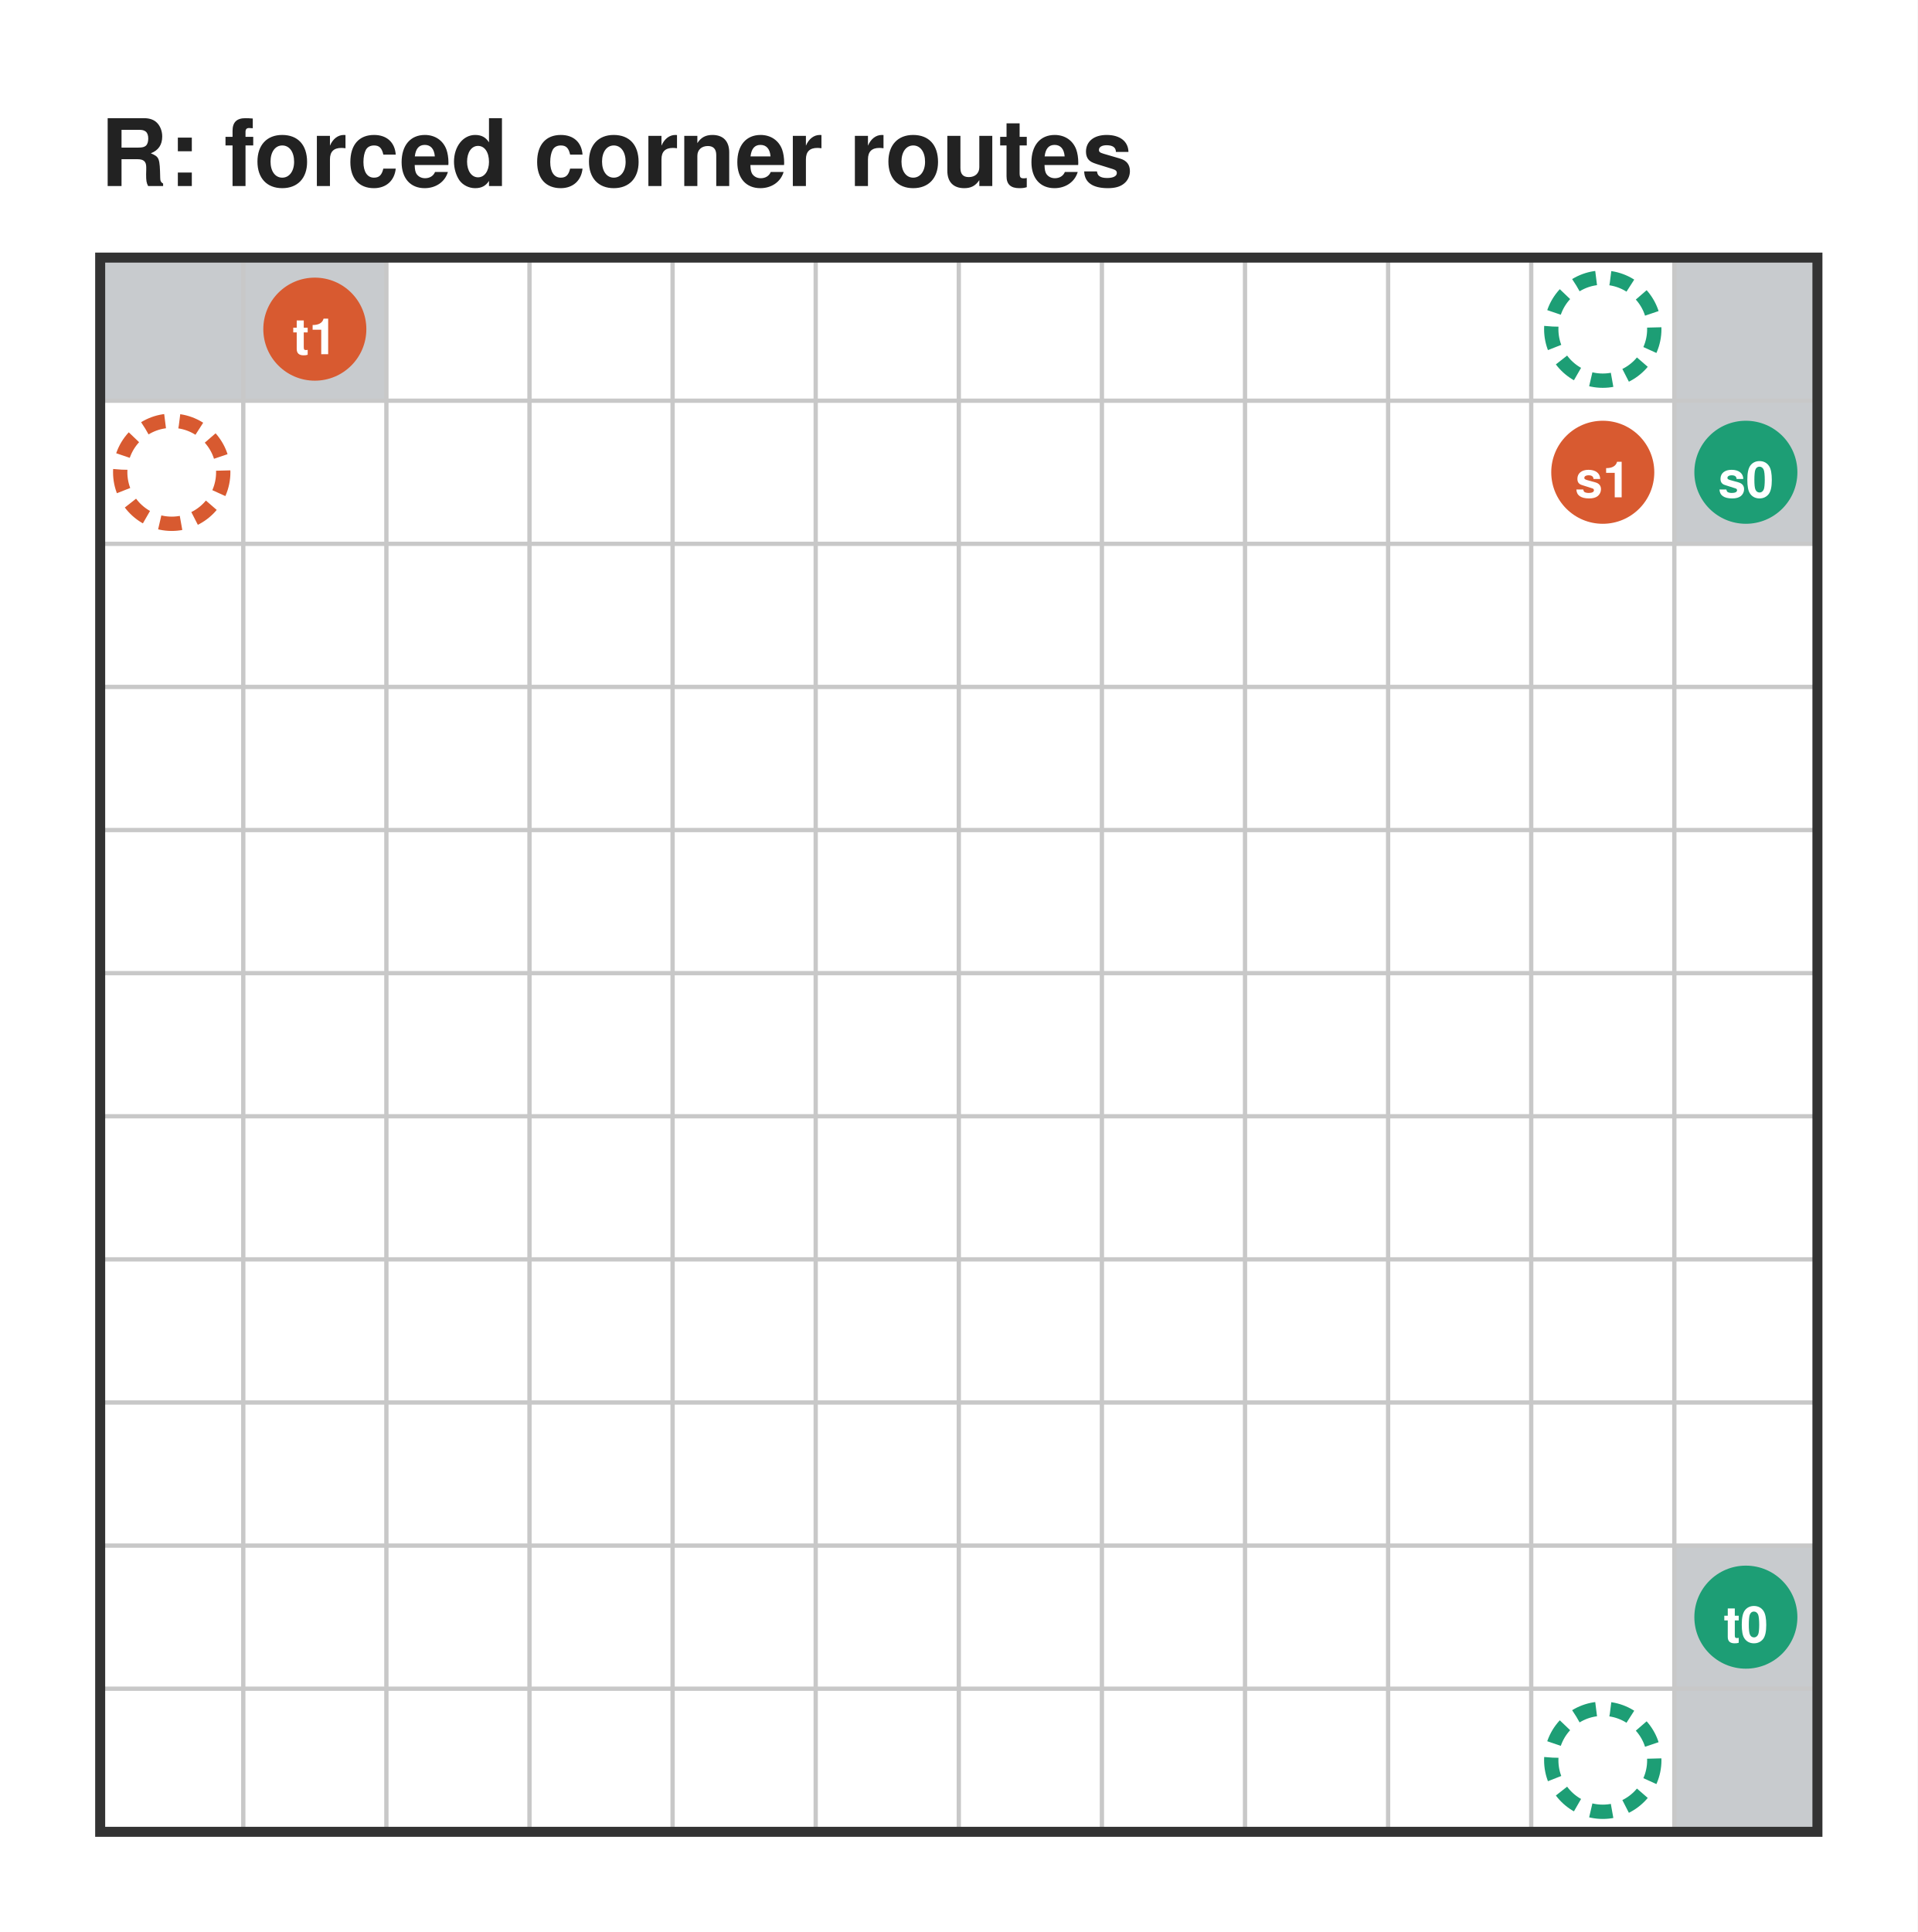
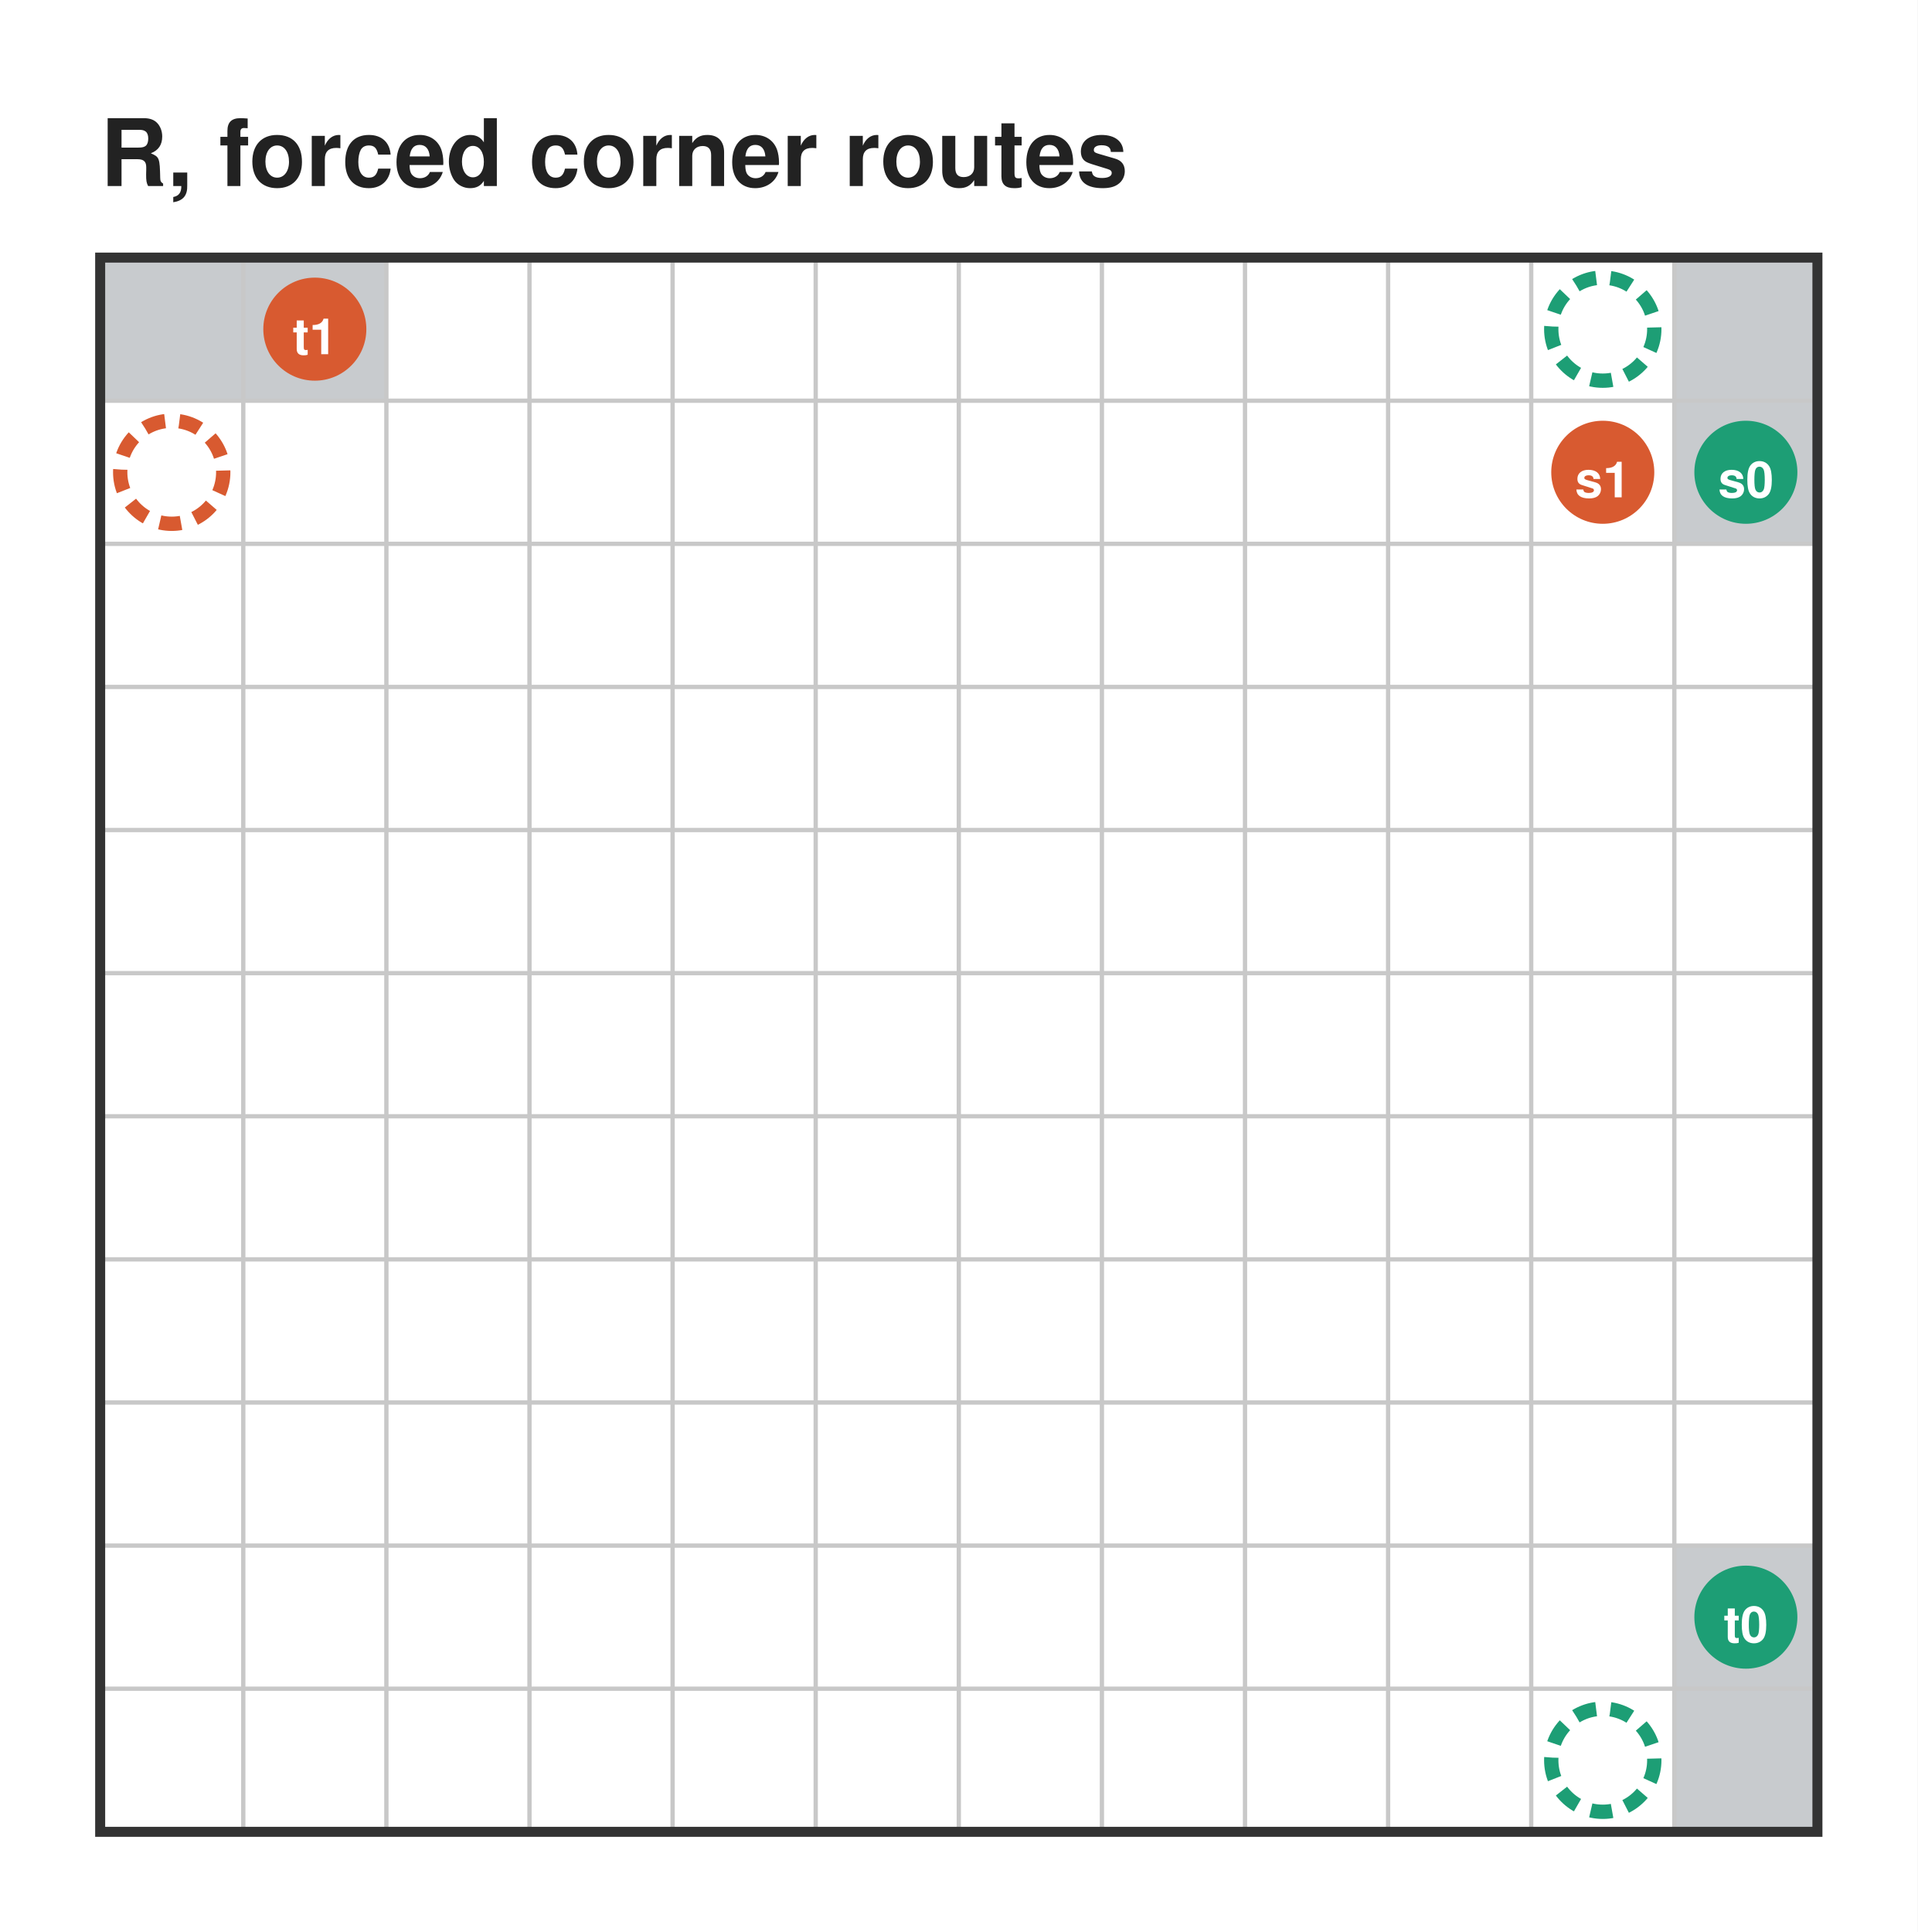
<svg xmlns="http://www.w3.org/2000/svg" width="268" height="270" viewBox="0 0 268 270" font-family="Helvetica, Arial, sans-serif">
  <rect width="100%" height="100%" fill="white" />
-   <text x="14" y="26" font-size="13" font-weight="700" fill="#222">R: forced corner routes</text>
+   <text x="14" y="26" font-size="13" font-weight="700" fill="#222">R, forced corner routes</text>
  <rect x="14" y="36" width="20" height="20" fill="#9aa0a6" fill-opacity="0.55" />
  <rect x="34" y="36" width="20" height="20" fill="#9aa0a6" fill-opacity="0.55" />
  <rect x="234" y="36" width="20" height="20" fill="#9aa0a6" fill-opacity="0.55" />
  <rect x="234" y="56" width="20" height="20" fill="#9aa0a6" fill-opacity="0.55" />
  <rect x="234" y="236" width="20" height="20" fill="#9aa0a6" fill-opacity="0.55" />
  <rect x="234" y="216" width="20" height="20" fill="#9aa0a6" fill-opacity="0.55" />
  <line x1="14" y1="36" x2="254" y2="36" stroke="#c8c8c8" stroke-width="0.6" />
  <line x1="14" y1="56" x2="254" y2="56" stroke="#c8c8c8" stroke-width="0.6" />
  <line x1="14" y1="76" x2="254" y2="76" stroke="#c8c8c8" stroke-width="0.6" />
  <line x1="14" y1="96" x2="254" y2="96" stroke="#c8c8c8" stroke-width="0.6" />
  <line x1="14" y1="116" x2="254" y2="116" stroke="#c8c8c8" stroke-width="0.6" />
  <line x1="14" y1="136" x2="254" y2="136" stroke="#c8c8c8" stroke-width="0.6" />
  <line x1="14" y1="156" x2="254" y2="156" stroke="#c8c8c8" stroke-width="0.6" />
  <line x1="14" y1="176" x2="254" y2="176" stroke="#c8c8c8" stroke-width="0.6" />
  <line x1="14" y1="196" x2="254" y2="196" stroke="#c8c8c8" stroke-width="0.6" />
  <line x1="14" y1="216" x2="254" y2="216" stroke="#c8c8c8" stroke-width="0.6" />
  <line x1="14" y1="236" x2="254" y2="236" stroke="#c8c8c8" stroke-width="0.6" />
  <line x1="14" y1="256" x2="254" y2="256" stroke="#c8c8c8" stroke-width="0.6" />
  <line x1="14" y1="36" x2="14" y2="256" stroke="#c8c8c8" stroke-width="0.6" />
  <line x1="34" y1="36" x2="34" y2="256" stroke="#c8c8c8" stroke-width="0.6" />
  <line x1="54" y1="36" x2="54" y2="256" stroke="#c8c8c8" stroke-width="0.6" />
  <line x1="74" y1="36" x2="74" y2="256" stroke="#c8c8c8" stroke-width="0.6" />
  <line x1="94" y1="36" x2="94" y2="256" stroke="#c8c8c8" stroke-width="0.6" />
  <line x1="114" y1="36" x2="114" y2="256" stroke="#c8c8c8" stroke-width="0.6" />
  <line x1="134" y1="36" x2="134" y2="256" stroke="#c8c8c8" stroke-width="0.6" />
  <line x1="154" y1="36" x2="154" y2="256" stroke="#c8c8c8" stroke-width="0.6" />
  <line x1="174" y1="36" x2="174" y2="256" stroke="#c8c8c8" stroke-width="0.6" />
  <line x1="194" y1="36" x2="194" y2="256" stroke="#c8c8c8" stroke-width="0.6" />
  <line x1="214" y1="36" x2="214" y2="256" stroke="#c8c8c8" stroke-width="0.6" />
  <line x1="234" y1="36" x2="234" y2="256" stroke="#c8c8c8" stroke-width="0.6" />
  <line x1="254" y1="36" x2="254" y2="256" stroke="#c8c8c8" stroke-width="0.6" />
  <rect x="14" y="36" width="240" height="220" fill="none" stroke="#333" stroke-width="1.4" />
  <circle cx="224.0" cy="46.0" r="7.2" fill="white" stroke="#1D9E75" stroke-width="2" stroke-dasharray="3 2" />
  <circle cx="224.0" cy="246.0" r="7.2" fill="white" stroke="#1D9E75" stroke-width="2" stroke-dasharray="3 2" />
  <circle cx="24.0" cy="66.0" r="7.2" fill="white" stroke="#D85A30" stroke-width="2" stroke-dasharray="3 2" />
  <circle cx="244.0" cy="66.0" r="7.2" fill="#1D9E75" />
  <text x="244.0" y="69.5" font-size="7" font-weight="700" fill="white" text-anchor="middle">s0</text>
  <circle cx="244.0" cy="226.0" r="7.2" fill="#1D9E75" />
  <text x="244.0" y="229.5" font-size="7" font-weight="700" fill="white" text-anchor="middle">t0</text>
  <circle cx="224.0" cy="66.0" r="7.2" fill="#D85A30" />
  <text x="224.0" y="69.5" font-size="7" font-weight="700" fill="white" text-anchor="middle">s1</text>
  <circle cx="44.0" cy="46.0" r="7.2" fill="#D85A30" />
  <text x="44.0" y="49.5" font-size="7" font-weight="700" fill="white" text-anchor="middle">t1</text>
</svg>
